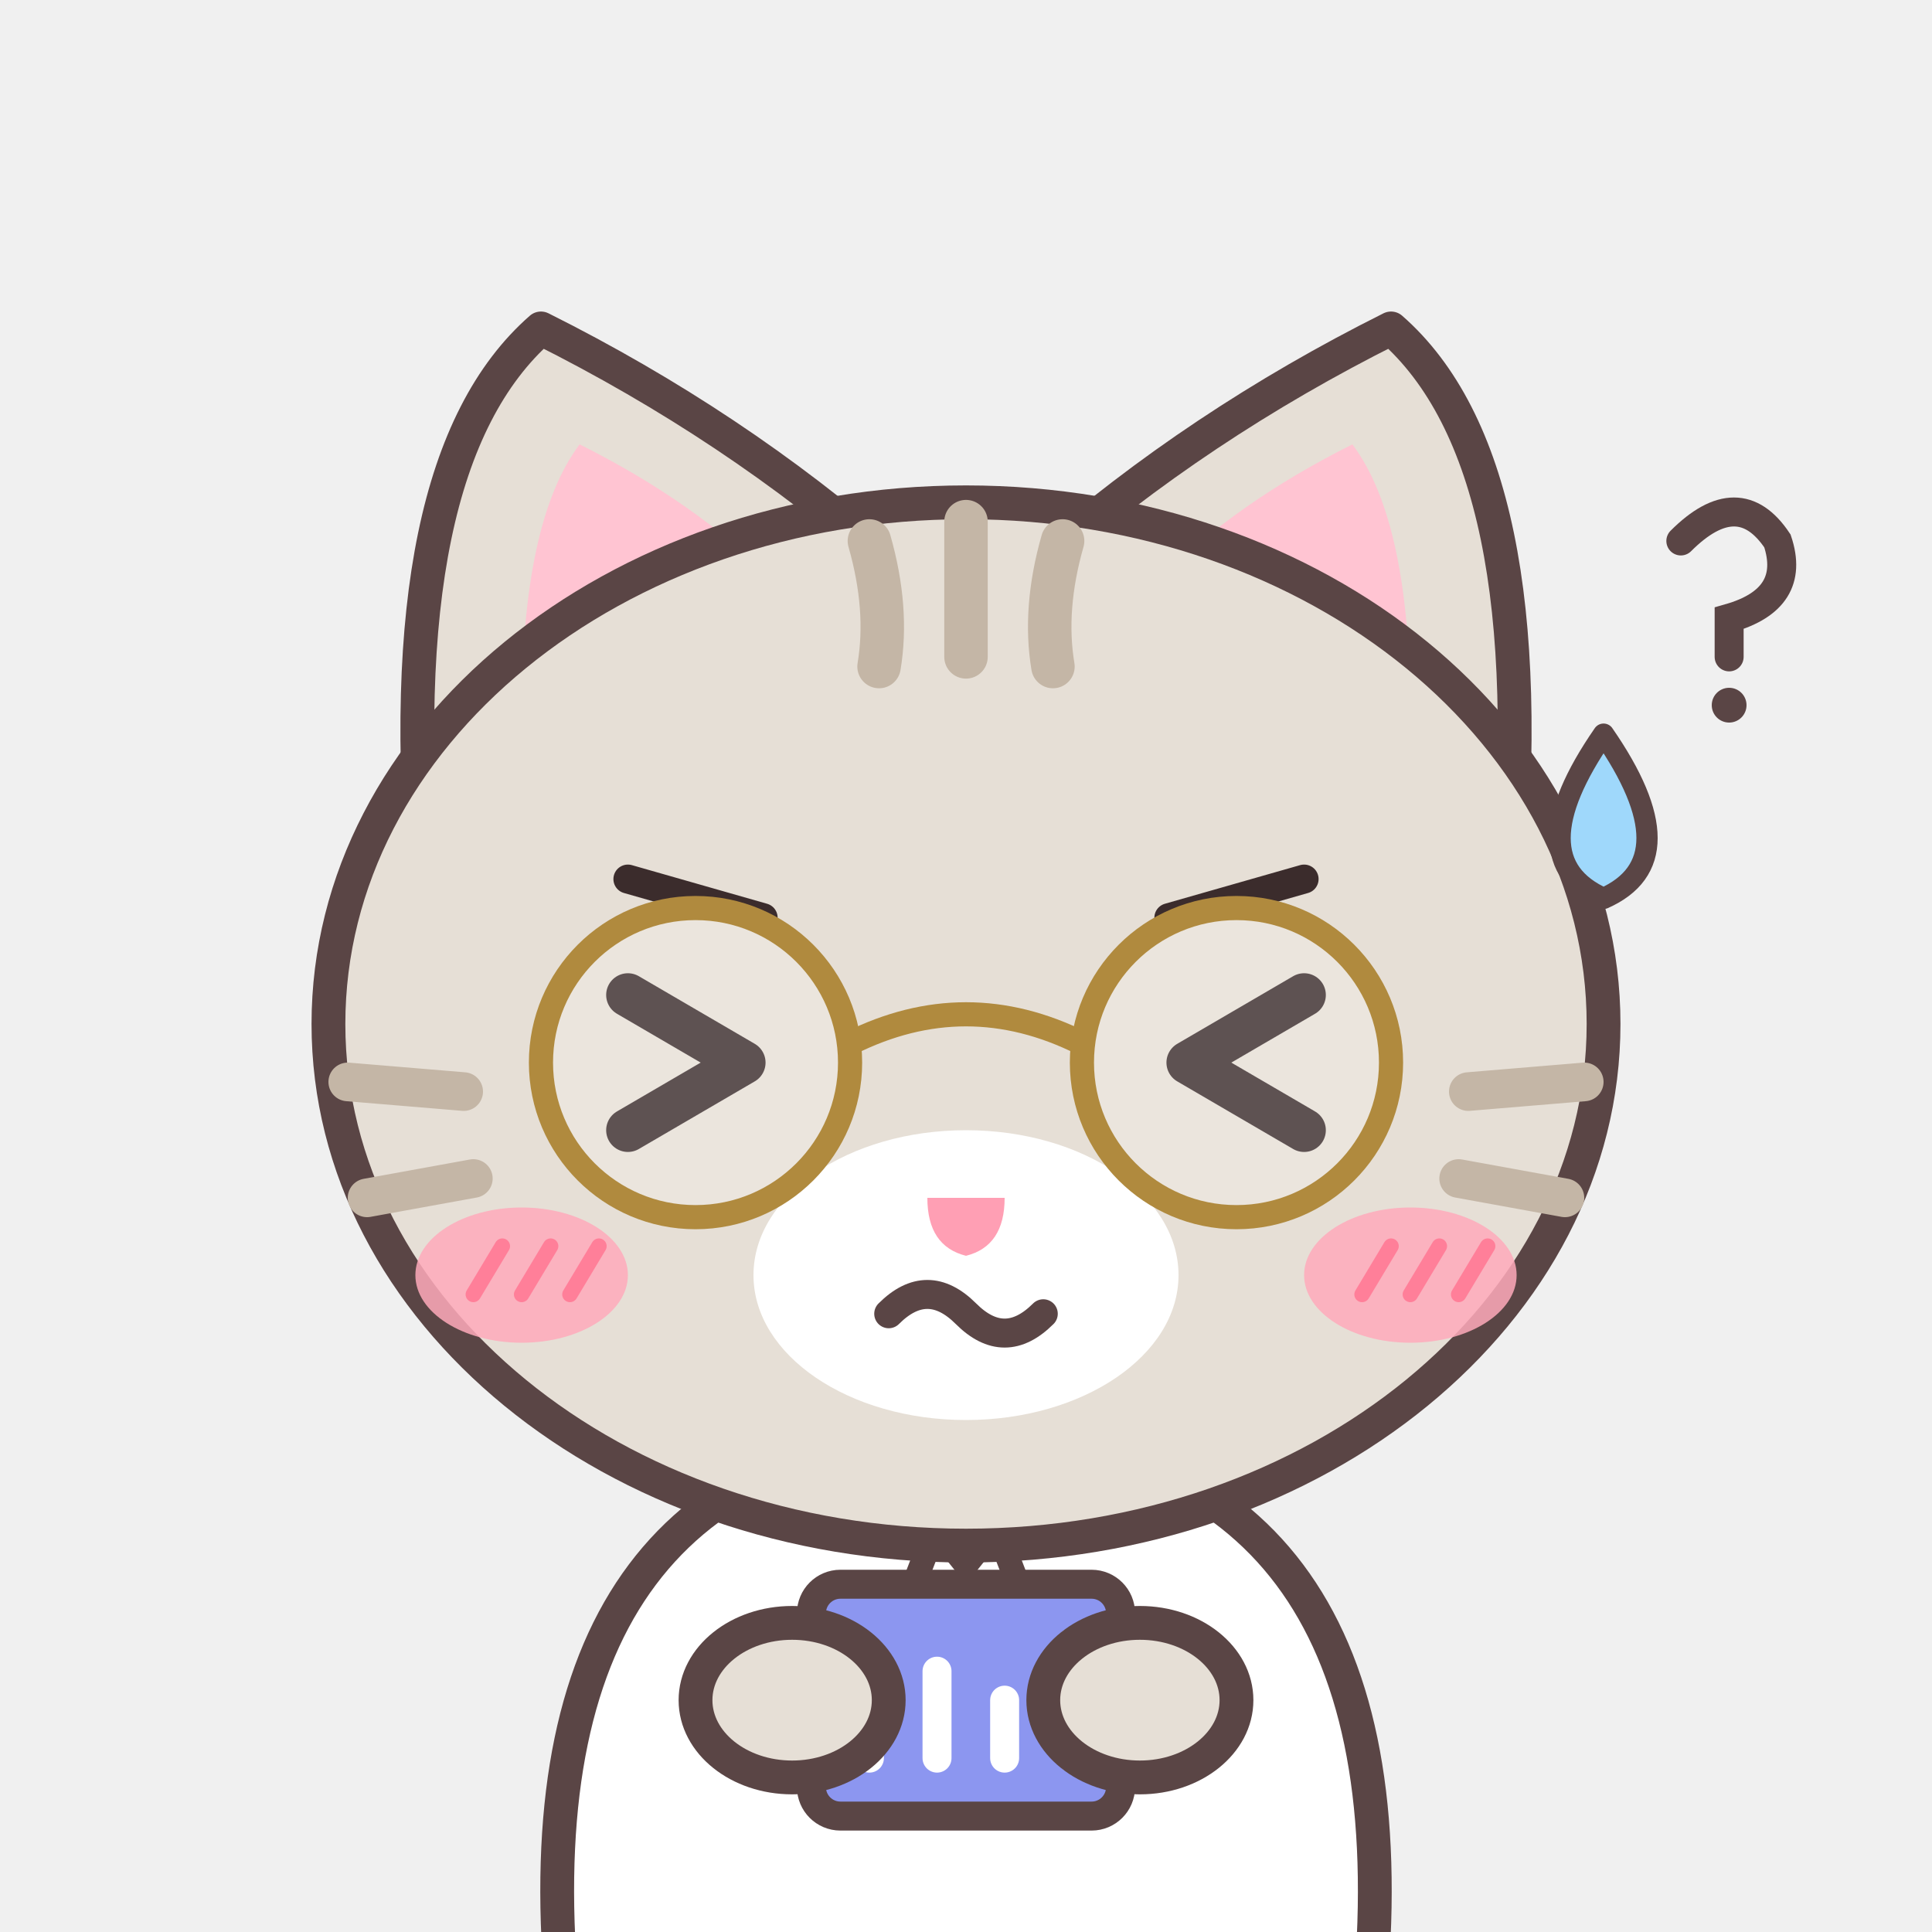
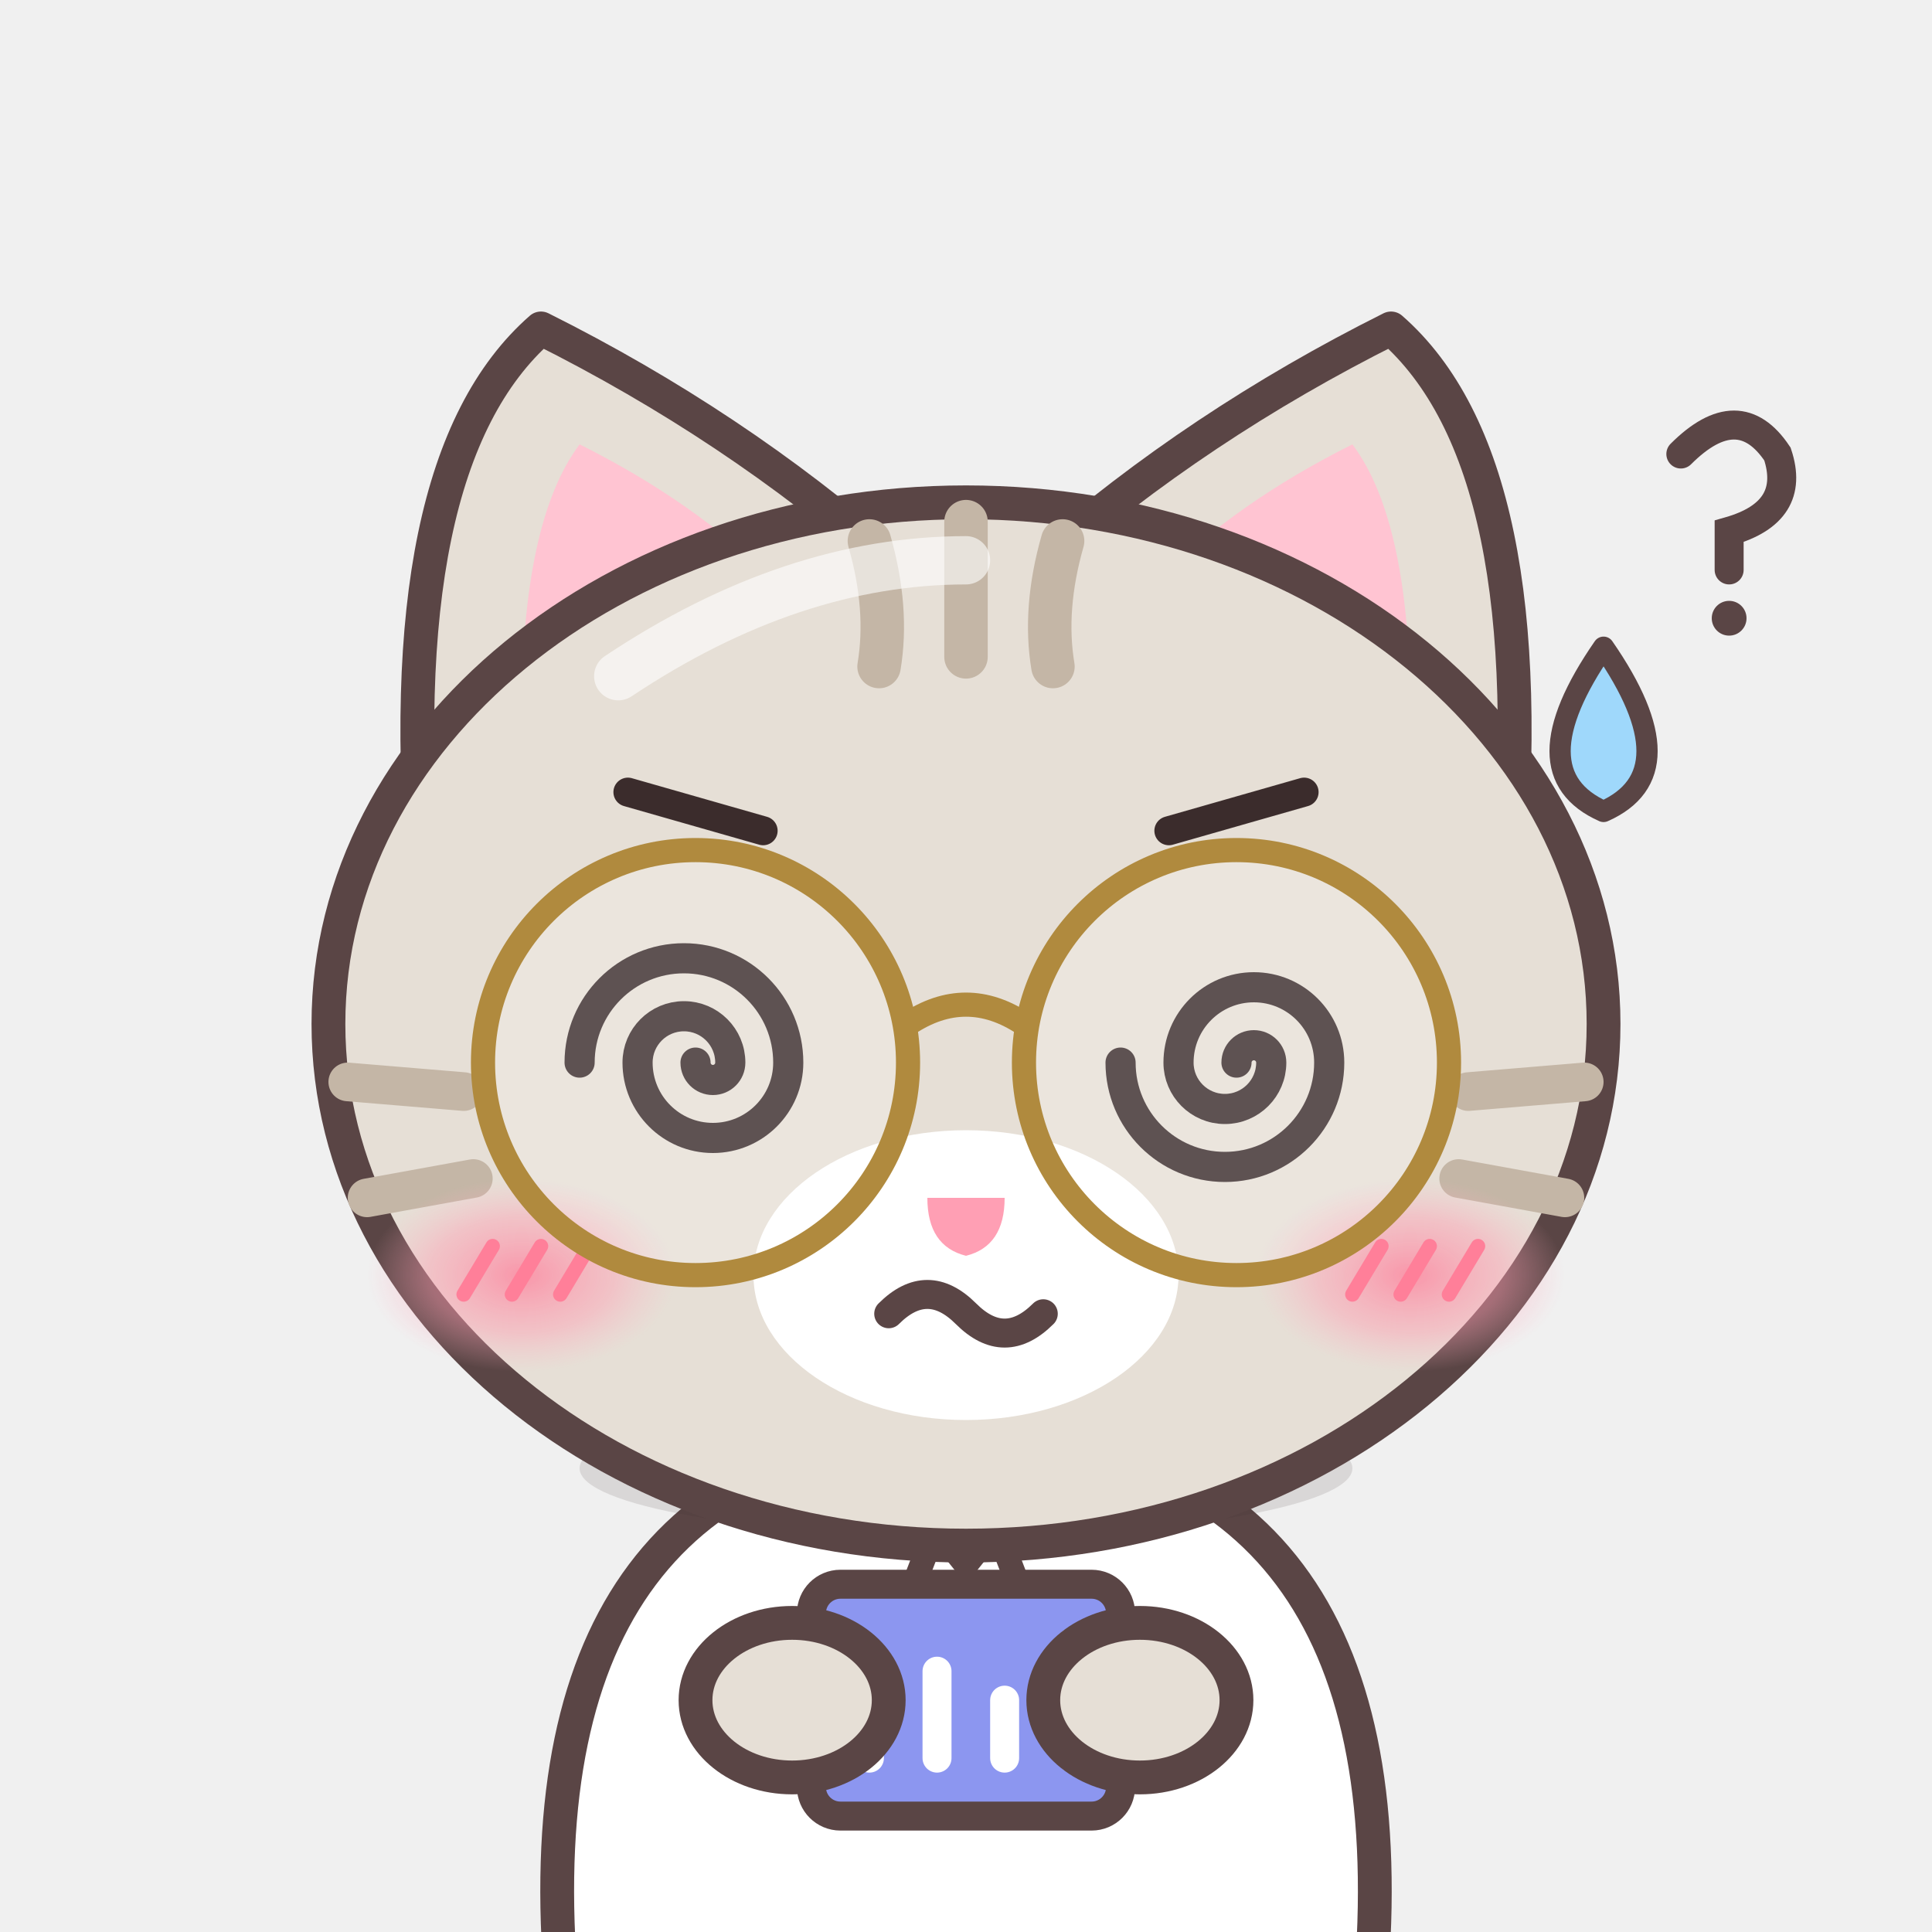
<svg xmlns="http://www.w3.org/2000/svg" viewBox="0 0 200 200" role="img" aria-label="マンチカン">
+   <defs>
+     <linearGradient id="munchkin-iris" x1="0" y1="0" x2="0" y2="1">
+       <stop offset="0" stop-color="#1e2366" />
+       <stop offset="0.5" stop-color="#5866e0" />
+       <stop offset="1" stop-color="#a9c8ff" />
+     </linearGradient>
+     <radialGradient id="munchkin-blush">
+       <stop offset="0" stop-color="#ff7d9a" stop-opacity="0.75" />
+       <stop offset="0.6" stop-color="#ff9fb4" stop-opacity="0.45" />
+       <stop offset="1" stop-color="#ffb3c4" stop-opacity="0" />
+     </radialGradient>
+   </defs>
  <path d="M58 204 Q54 150 100 148 Q146 150 142 204 Z" fill="#fff" stroke="#5a4545" stroke-width="3.5" stroke-linejoin="round" stroke-linecap="round" />
  <path d="M100 150 L90 176 M100 150 L110 176" stroke="#5a4545" stroke-width="2.5" stroke-linecap="round" />
  <path d="M92 152 L100 162 L108 152 Z" fill="#8c96f0" stroke="#5a4545" stroke-width="2.5" stroke-linejoin="round" stroke-linecap="round" />
  <rect x="84" y="164" width="32" height="24" rx="3" fill="#8c96f0" stroke="#5a4545" stroke-width="3" stroke-linejoin="round" stroke-linecap="round" />
  <path d="M90 182 v-5 M97 182 v-9 M104 182 v-6 M111 182 v-12" stroke="#fff" stroke-width="3" stroke-linecap="round" />
  <ellipse cx="82" cy="176" rx="10" ry="8" fill="#e6dfd6" stroke="#5a4545" stroke-width="3.5" stroke-linejoin="round" stroke-linecap="round" />
  <ellipse cx="118" cy="176" rx="10" ry="8" fill="#e6dfd6" stroke="#5a4545" stroke-width="3.5" stroke-linejoin="round" stroke-linecap="round" />
+   <ellipse cx="100" cy="152" rx="40" ry="7" fill="#3b2c2c" opacity="0.13" />
  <path d="M44 92 Q40 48 56 34 Q76 44 92 58 Z" fill="#e6dfd6" stroke="#5a4545" stroke-width="3.5" stroke-linejoin="round" stroke-linecap="round" />
  <path d="M156 92 Q160 48 144 34 Q124 44 108 58 Z" fill="#e6dfd6" stroke="#5a4545" stroke-width="3.5" stroke-linejoin="round" stroke-linecap="round" />
  <path d="M54 74 Q54 54 60 46 Q72 52 80 60 Z M146 74 Q146 54 140 46 Q128 52 120 60 Z" fill="#ffc4d2" />
  <ellipse cx="100" cy="106" rx="66" ry="54" fill="#e6dfd6" stroke="#5a4545" stroke-width="3.5" stroke-linejoin="round" stroke-linecap="round" />
  <path d="M90 56 q2 7 1 13 M100 54 v14 M110 56 q-2 7 -1 13" stroke="#c4b6a6" stroke-width="4.5" stroke-linecap="round" fill="none" />
  <path d="M36 112 l12 1 M38 124 l11 -2 M164 112 l-12 1 M162 124 l-11 -2" stroke="#c4b6a6" stroke-width="4" stroke-linecap="round" />
  <ellipse cx="100" cy="132" rx="22" ry="15" fill="#fff" />
  <path d="M96 124 h8 q0 5 -4 6 q-4 -1 -4 -6z" fill="#ff9fb4" />
-   <ellipse cx="54" cy="132" rx="11" ry="7" fill="#ffaabb" opacity="0.85" />
-   <path d="M49 134 l3 -5 M54 134 l3 -5 M59 134 l3 -5" stroke="#ff7f99" stroke-width="1.6" stroke-linecap="round" />
-   <ellipse cx="146" cy="132" rx="11" ry="7" fill="#ffaabb" opacity="0.85" />
-   <path d="M141 134 l3 -5 M146 134 l3 -5 M151 134 l3 -5" stroke="#ff7f99" stroke-width="1.6" stroke-linecap="round" />
-   <path d="M65 91 L79 95" fill="none" stroke="#3b2c2c" stroke-width="3" stroke-linecap="round" />
-   <path d="M121 95 L135 91" fill="none" stroke="#3b2c2c" stroke-width="3" stroke-linecap="round" />
-   <path d="M65 103 L77 110 L65 117" fill="none" stroke="#3b2c2c" stroke-width="4.5" stroke-linecap="round" stroke-linejoin="round" />
-   <path d="M135 103 L123 110 L135 117" fill="none" stroke="#3b2c2c" stroke-width="4.5" stroke-linecap="round" stroke-linejoin="round" />
+   <path d="M64 70 Q82 58 100 58" fill="none" stroke="#fff" stroke-opacity="0.6" stroke-width="5" stroke-linecap="round" />
+   <ellipse cx="54" cy="132" rx="16" ry="10" fill="url(#munchkin-blush)" />
+   <path d="M48 134 l3 -5 M53 134 l3 -5 M58 134 l3 -5" stroke="#ff7f99" stroke-width="1.5" stroke-linecap="round" />
+   <ellipse cx="146" cy="132" rx="16" ry="10" fill="url(#munchkin-blush)" />
+   <path d="M140 134 l3 -5 M145 134 l3 -5 M150 134 l3 -5" stroke="#ff7f99" stroke-width="1.5" stroke-linecap="round" />
+   <path d="M65 82 L79 86" fill="none" stroke="#3b2c2c" stroke-width="3" stroke-linecap="round" />
+   <path d="M121 86 L135 82" fill="none" stroke="#3b2c2c" stroke-width="3" stroke-linecap="round" />
+   <g transform="translate(72 110) scale(1.2) translate(-72 -110)">
+     <path d="M72 110 a1.5 1.5 0 1 0 3 0 a4 4 0 1 0 -8 0 a6.5 6.5 0 1 0 13 0 a9 9 0 1 0 -18 0" fill="none" stroke="#3b2c2c" stroke-width="2.6" stroke-linecap="round" stroke-linejoin="round" />
+   </g>
+   <g transform="translate(128 110) scale(1.2) translate(-128 -110)">
+     <path d="M128 110 a1.5 1.5 0 1 1 3 0 a4 4 0 1 1 -8 0 a6.5 6.5 0 1 1 13 0 a9 9 0 1 1 -18 0" fill="none" stroke="#3b2c2c" stroke-width="2.6" stroke-linecap="round" stroke-linejoin="round" />
+   </g>
  <path d="M92 136 q4 -4 8 0 q4 4 8 0" fill="none" stroke="#5a4545" stroke-width="3" stroke-linecap="round" stroke-linejoin="round" />
-   <path d="M166 76 q-9 13 0 17 q9 -4 0 -17z" fill="#9fd8fb" stroke="#5a4545" stroke-width="2.2" stroke-linejoin="round" />
-   <path d="M174 56 q6 -6 10 0 q2 6 -5 8 v4" fill="none" stroke="#5a4545" stroke-width="3" stroke-linecap="round" />
-   <circle cx="179" cy="73" r="1.8" fill="#5a4545" />
-   <circle cx="72" cy="110" r="16" fill="#fff" fill-opacity="0.18" stroke="#b08a3e" stroke-width="2.5" />
-   <circle cx="128" cy="110" r="16" fill="#fff" fill-opacity="0.18" stroke="#b08a3e" stroke-width="2.5" />
-   <path d="M88 108 Q100 102 112 108" fill="none" stroke="#b08a3e" stroke-width="2.5" stroke-linecap="round" />
+   <path d="M166 67 q-9 13 0 17 q9 -4 0 -17z" fill="#9fd8fb" stroke="#5a4545" stroke-width="2.2" stroke-linejoin="round" />
+   <path d="M174 47 q6 -6 10 0 q2 6 -5 8 v4" fill="none" stroke="#5a4545" stroke-width="3" stroke-linecap="round" />
+   <circle cx="179" cy="64" r="1.8" fill="#5a4545" />
+   <circle cx="72" cy="110" r="22" fill="#fff" fill-opacity="0.18" stroke="#b08a3e" stroke-width="2.5" />
+   <circle cx="128" cy="110" r="22" fill="#fff" fill-opacity="0.18" stroke="#b08a3e" stroke-width="2.5" />
+   <path d="M94 106 Q100 102 106 106" fill="none" stroke="#b08a3e" stroke-width="2.5" stroke-linecap="round" />
</svg>
